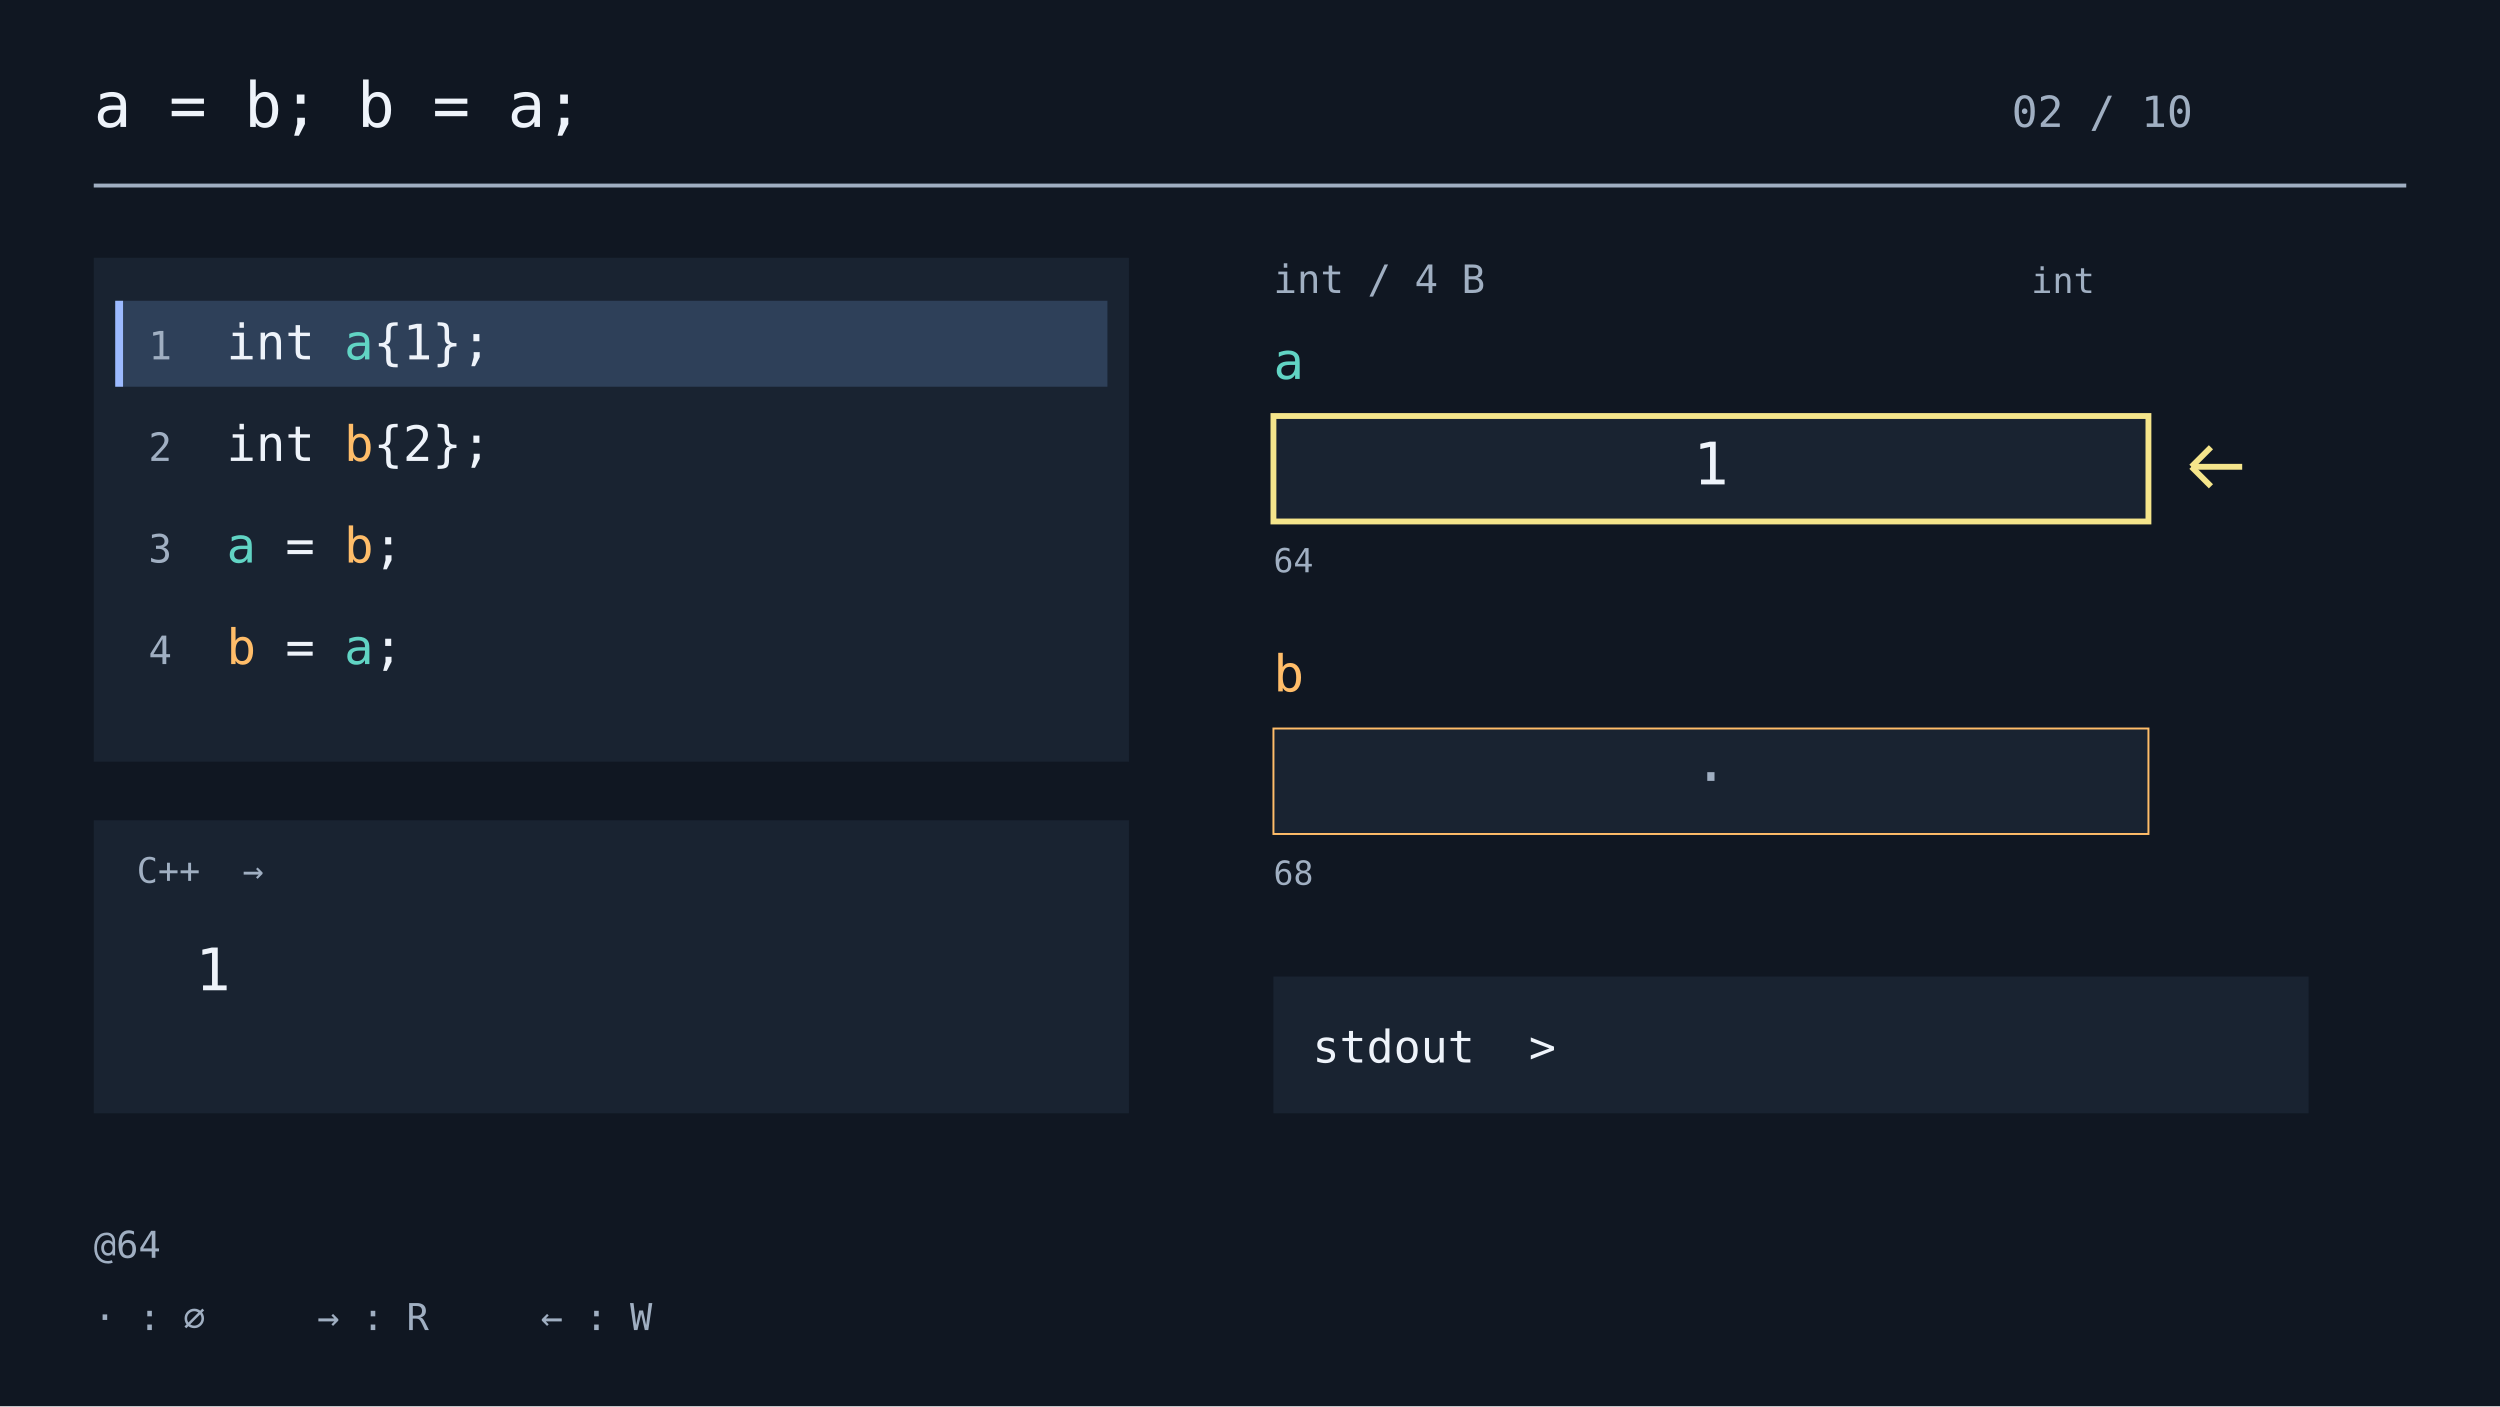
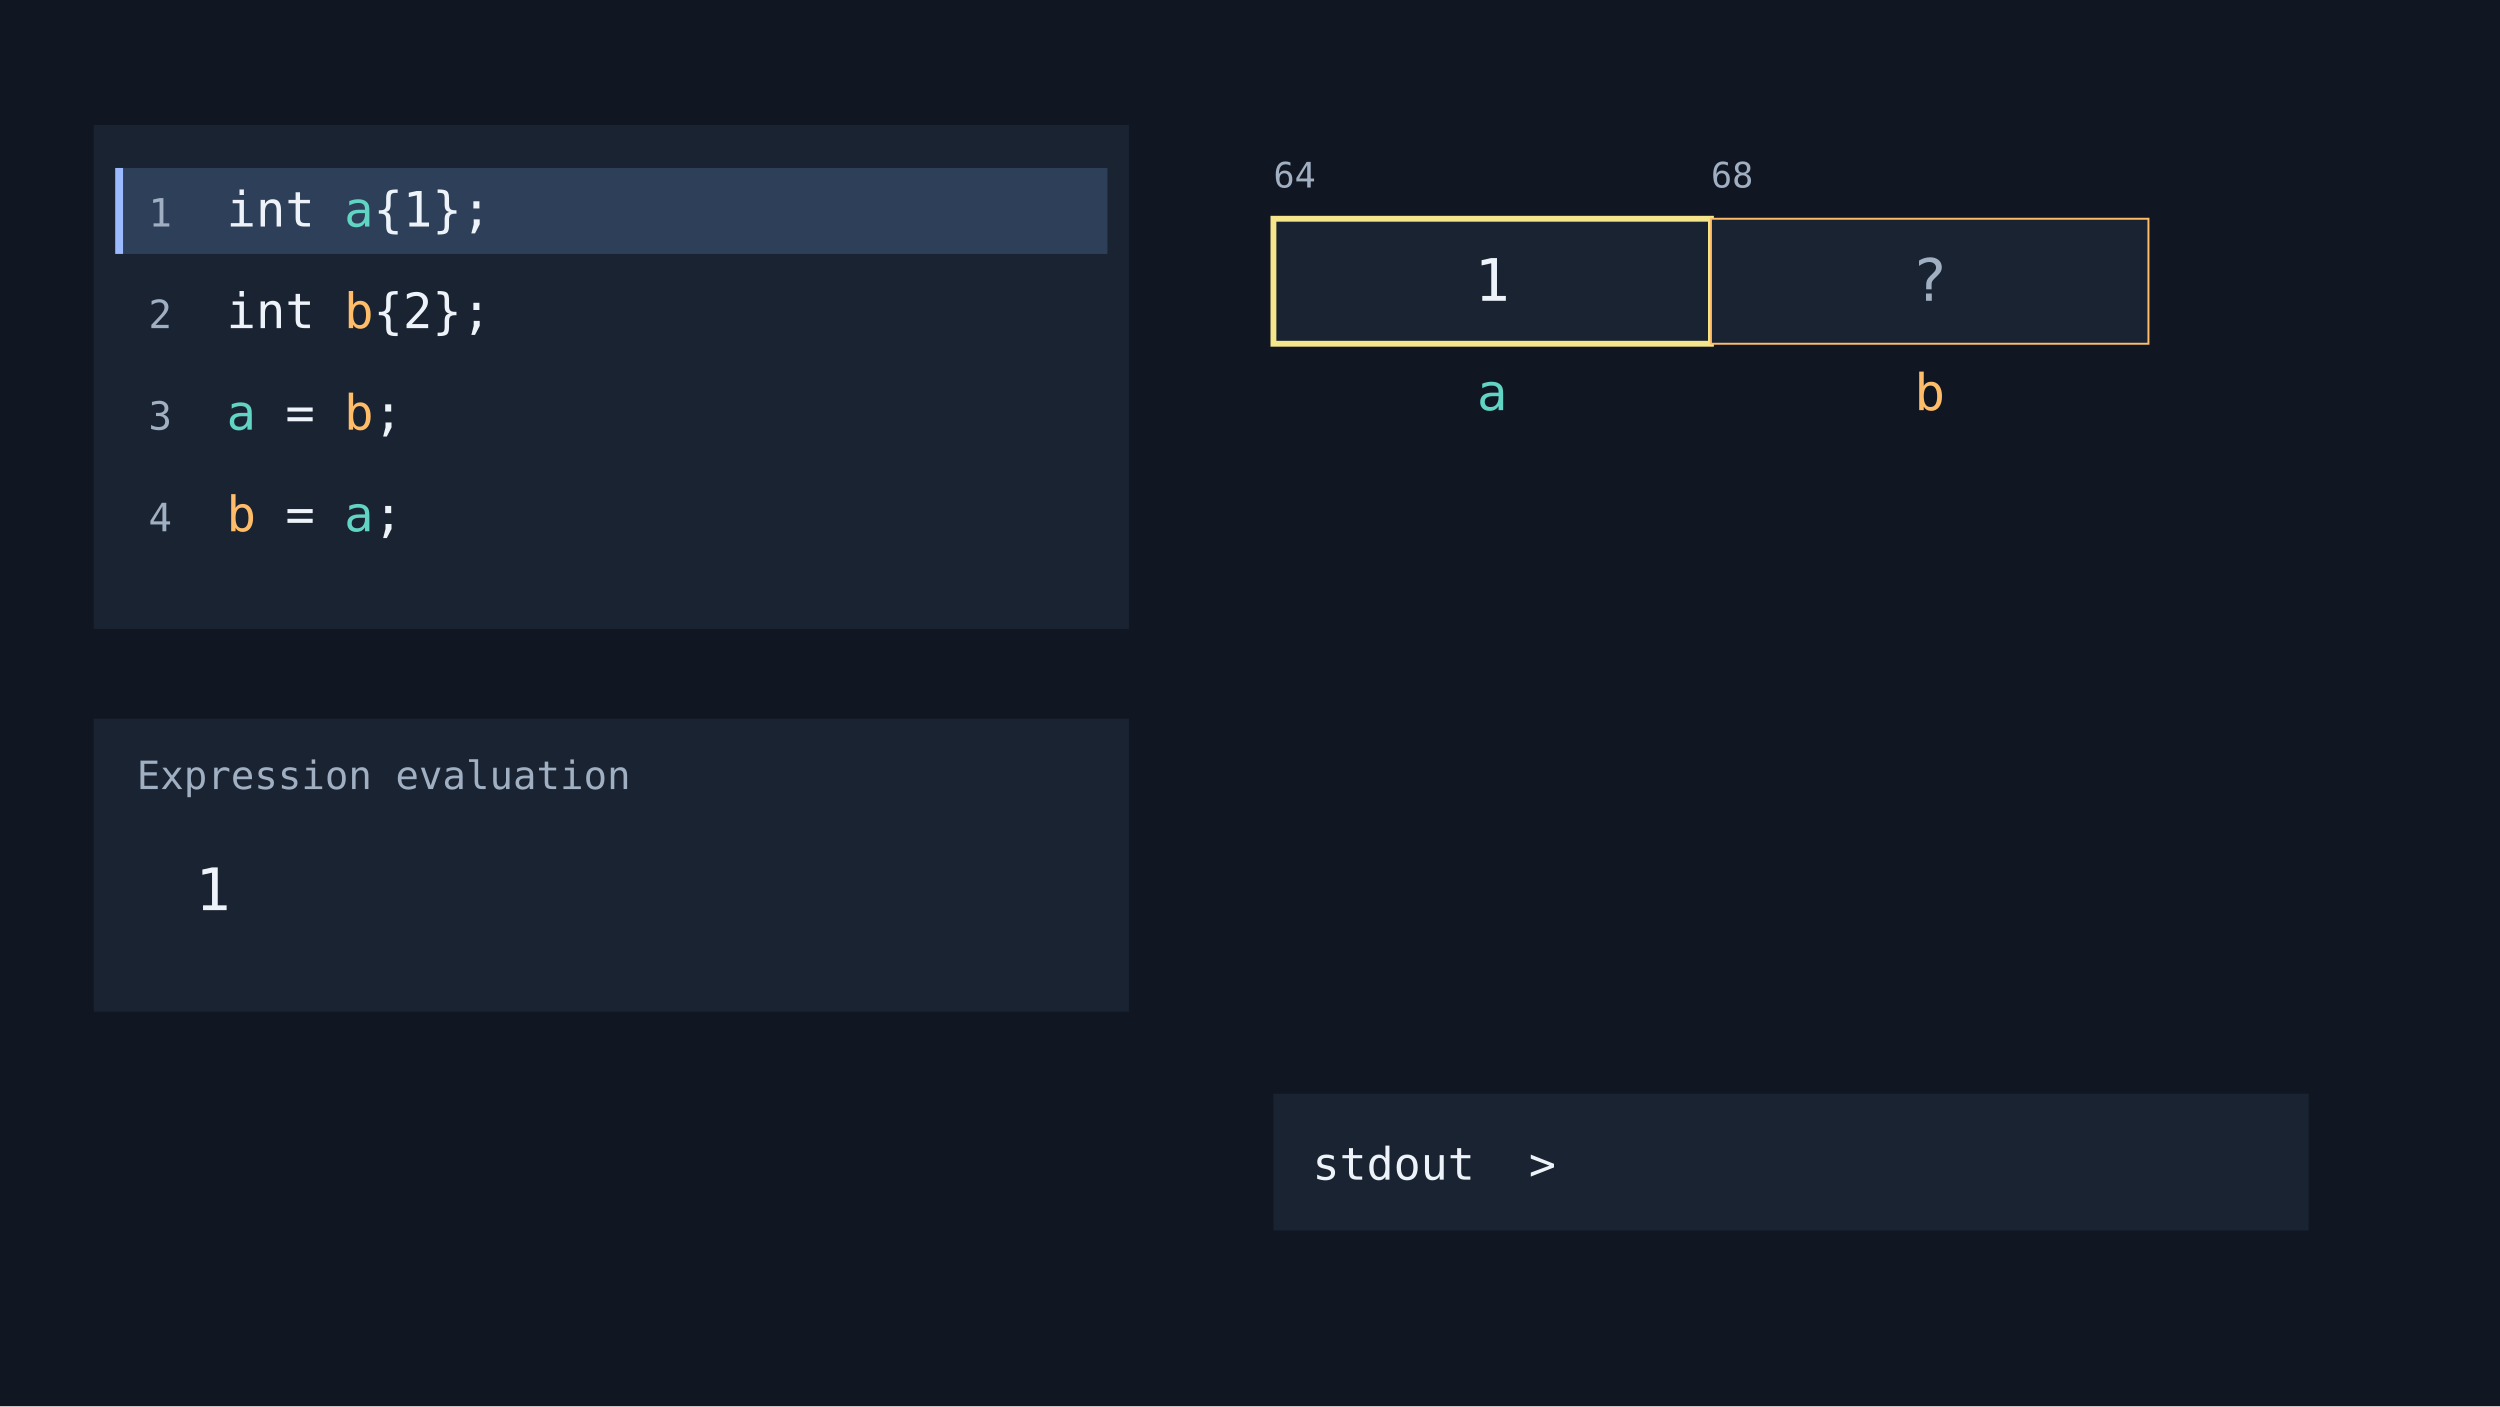
<svg xmlns="http://www.w3.org/2000/svg" viewBox="0 0 1280 720" width="1280" height="720" role="img">
  <rect x="0" y="0" width="1280" height="720" fill="#101722" stroke="none" stroke-width="1" />
-   <text x="48" y="65" font-family="DejaVu Sans Mono,monospace" font-size="32" fill="#eef3fa" xml:space="preserve">a = b; b = a;</text>
-   <text x="1030" y="65" font-family="DejaVu Sans Mono,monospace" font-size="22" fill="#a0afc2" xml:space="preserve">02 / 10</text>
-   <line x1="48" y1="95" x2="1232" y2="95" stroke="#a0afc2" stroke-width="2" />
-   <rect x="48" y="132" width="530" height="258" fill="#192331" stroke="none" stroke-width="1" />
-   <rect x="48" y="420" width="530" height="150" fill="#192331" stroke="none" stroke-width="1" />
-   <text x="70" y="452" font-family="DejaVu Sans Mono,monospace" font-size="18" fill="#a0afc2" xml:space="preserve">C++  →</text>
-   <text x="100" y="507" font-family="DejaVu Sans Mono,monospace" font-size="30" fill="#eef3fa" xml:space="preserve">1</text>
-   <text x="652" y="150" font-family="DejaVu Sans Mono,monospace" font-size="20" fill="#a0afc2" xml:space="preserve">int / 4 B</text>
-   <text x="1040" y="150" font-family="DejaVu Sans Mono,monospace" font-size="18" fill="#a0afc2" xml:space="preserve">int</text>
-   <rect x="59" y="154" width="508" height="44" fill="#2e4059" stroke="none" stroke-width="1" />
-   <rect x="59" y="154" width="4" height="44" fill="#9cbaff" stroke="none" stroke-width="1" />
-   <text x="76" y="184" font-family="DejaVu Sans Mono,monospace" font-size="20" fill="#a0afc2" xml:space="preserve">1</text>
-   <text x="116" y="184" font-family="DejaVu Sans Mono,monospace" font-size="25" fill="#eef3fa" xml:space="preserve" />
-   <text x="116.0" y="184" font-family="DejaVu Sans Mono,monospace" font-size="25" fill="#eef3fa" xml:space="preserve">int</text>
-   <text x="161.15" y="184" font-family="DejaVu Sans Mono,monospace" font-size="25" fill="#eef3fa" xml:space="preserve"> </text>
-   <text x="176.2" y="184" font-family="DejaVu Sans Mono,monospace" font-size="25" fill="#61d4c4" xml:space="preserve">a</text>
-   <text x="191.25" y="184" font-family="DejaVu Sans Mono,monospace" font-size="25" fill="#eef3fa" xml:space="preserve">{1};</text>
-   <text x="76" y="236" font-family="DejaVu Sans Mono,monospace" font-size="20" fill="#a0afc2" xml:space="preserve">2</text>
-   <text x="116" y="236" font-family="DejaVu Sans Mono,monospace" font-size="25" fill="#eef3fa" xml:space="preserve" />
-   <text x="116.0" y="236" font-family="DejaVu Sans Mono,monospace" font-size="25" fill="#eef3fa" xml:space="preserve">int</text>
-   <text x="161.15" y="236" font-family="DejaVu Sans Mono,monospace" font-size="25" fill="#eef3fa" xml:space="preserve"> </text>
-   <text x="176.2" y="236" font-family="DejaVu Sans Mono,monospace" font-size="25" fill="#ffbd69" xml:space="preserve">b</text>
-   <text x="191.25" y="236" font-family="DejaVu Sans Mono,monospace" font-size="25" fill="#eef3fa" xml:space="preserve">{2};</text>
-   <text x="76" y="288" font-family="DejaVu Sans Mono,monospace" font-size="20" fill="#a0afc2" xml:space="preserve">3</text>
-   <text x="116" y="288" font-family="DejaVu Sans Mono,monospace" font-size="25" fill="#eef3fa" xml:space="preserve" />
-   <text x="116.0" y="288" font-family="DejaVu Sans Mono,monospace" font-size="25" fill="#61d4c4" xml:space="preserve">a</text>
-   <text x="131.05" y="288" font-family="DejaVu Sans Mono,monospace" font-size="25" fill="#eef3fa" xml:space="preserve"> = </text>
-   <text x="176.2" y="288" font-family="DejaVu Sans Mono,monospace" font-size="25" fill="#ffbd69" xml:space="preserve">b</text>
-   <text x="191.25" y="288" font-family="DejaVu Sans Mono,monospace" font-size="25" fill="#eef3fa" xml:space="preserve">;</text>
-   <text x="76" y="340" font-family="DejaVu Sans Mono,monospace" font-size="20" fill="#a0afc2" xml:space="preserve">4</text>
-   <text x="116" y="340" font-family="DejaVu Sans Mono,monospace" font-size="25" fill="#eef3fa" xml:space="preserve" />
-   <text x="116.0" y="340" font-family="DejaVu Sans Mono,monospace" font-size="25" fill="#ffbd69" xml:space="preserve">b</text>
-   <text x="131.05" y="340" font-family="DejaVu Sans Mono,monospace" font-size="25" fill="#eef3fa" xml:space="preserve"> = </text>
-   <text x="176.2" y="340" font-family="DejaVu Sans Mono,monospace" font-size="25" fill="#61d4c4" xml:space="preserve">a</text>
-   <text x="191.25" y="340" font-family="DejaVu Sans Mono,monospace" font-size="25" fill="#eef3fa" xml:space="preserve">;</text>
-   <text x="652" y="194" font-family="DejaVu Sans Mono,monospace" font-size="26" fill="#61d4c4" xml:space="preserve">a</text>
-   <rect x="652" y="213" width="448" height="54" fill="#192331" stroke="#f5e58b" stroke-width="3" />
-   <text x="866.97" y="248" font-family="DejaVu Sans Mono,monospace" font-size="30" fill="#eef3fa" xml:space="preserve">1</text>
-   <text x="652" y="293" font-family="DejaVu Sans Mono,monospace" font-size="17" fill="#a0afc2" xml:space="preserve">64</text>
-   <line x1="1148" y1="239" x2="1122" y2="239" stroke="#f5e58b" stroke-width="3" />
-   <line x1="1122" y1="239" x2="1132" y2="229" stroke="#f5e58b" stroke-width="3" />
-   <line x1="1122" y1="239" x2="1132" y2="249" stroke="#f5e58b" stroke-width="3" />
-   <text x="652" y="354" font-family="DejaVu Sans Mono,monospace" font-size="26" fill="#ffbd69" xml:space="preserve">b</text>
-   <rect x="652" y="373" width="448" height="54" fill="#192331" stroke="#ffbd69" stroke-width="1" />
-   <text x="866.97" y="408" font-family="DejaVu Sans Mono,monospace" font-size="30" fill="#a0afc2" xml:space="preserve">·</text>
-   <text x="652" y="453" font-family="DejaVu Sans Mono,monospace" font-size="17" fill="#a0afc2" xml:space="preserve">68</text>
-   <rect x="652" y="500" width="530" height="70" fill="#192331" stroke="none" stroke-width="1" />
-   <text x="672" y="544" font-family="DejaVu Sans Mono,monospace" font-size="23" fill="#eef3fa" xml:space="preserve">stdout  &gt; </text>
-   <text x="48" y="644" font-family="DejaVu Sans Mono,monospace" font-size="19" fill="#a0afc2" xml:space="preserve">@64</text>
-   <text x="48" y="681" font-family="DejaVu Sans Mono,monospace" font-size="19" fill="#a0afc2" xml:space="preserve">· : ∅     → : R     ← : W</text>
+   <rect x="48" y="64" width="530" height="258" fill="#192331" stroke="none" stroke-width="1" />
+   <rect x="48" y="368" width="530" height="150" fill="#192331" stroke="none" stroke-width="1" />
+   <text x="70" y="404" font-family="DejaVu Sans Mono,monospace" font-size="20" fill="#a0afc2" xml:space="preserve">Expression evaluation</text>
+   <text x="100" y="466" font-family="DejaVu Sans Mono,monospace" font-size="30" fill="#eef3fa" xml:space="preserve">1</text>
+   <rect x="59" y="86" width="508" height="44" fill="#2e4059" stroke="none" stroke-width="1" />
+   <rect x="59" y="86" width="4" height="44" fill="#9cbaff" stroke="none" stroke-width="1" />
+   <text x="76" y="116" font-family="DejaVu Sans Mono,monospace" font-size="20" fill="#a0afc2" xml:space="preserve">1</text>
+   <text x="116" y="116" font-family="DejaVu Sans Mono,monospace" font-size="25" fill="#eef3fa" xml:space="preserve" />
+   <text x="116.0" y="116" font-family="DejaVu Sans Mono,monospace" font-size="25" fill="#eef3fa" xml:space="preserve">int</text>
+   <text x="161.15" y="116" font-family="DejaVu Sans Mono,monospace" font-size="25" fill="#eef3fa" xml:space="preserve"> </text>
+   <text x="176.2" y="116" font-family="DejaVu Sans Mono,monospace" font-size="25" fill="#61d4c4" xml:space="preserve">a</text>
+   <text x="191.25" y="116" font-family="DejaVu Sans Mono,monospace" font-size="25" fill="#eef3fa" xml:space="preserve">{1};</text>
+   <text x="76" y="168" font-family="DejaVu Sans Mono,monospace" font-size="20" fill="#a0afc2" xml:space="preserve">2</text>
+   <text x="116" y="168" font-family="DejaVu Sans Mono,monospace" font-size="25" fill="#eef3fa" xml:space="preserve" />
+   <text x="116.0" y="168" font-family="DejaVu Sans Mono,monospace" font-size="25" fill="#eef3fa" xml:space="preserve">int</text>
+   <text x="161.15" y="168" font-family="DejaVu Sans Mono,monospace" font-size="25" fill="#eef3fa" xml:space="preserve"> </text>
+   <text x="176.2" y="168" font-family="DejaVu Sans Mono,monospace" font-size="25" fill="#ffbd69" xml:space="preserve">b</text>
+   <text x="191.25" y="168" font-family="DejaVu Sans Mono,monospace" font-size="25" fill="#eef3fa" xml:space="preserve">{2};</text>
+   <text x="76" y="220" font-family="DejaVu Sans Mono,monospace" font-size="20" fill="#a0afc2" xml:space="preserve">3</text>
+   <text x="116" y="220" font-family="DejaVu Sans Mono,monospace" font-size="25" fill="#eef3fa" xml:space="preserve" />
+   <text x="116.0" y="220" font-family="DejaVu Sans Mono,monospace" font-size="25" fill="#61d4c4" xml:space="preserve">a</text>
+   <text x="131.05" y="220" font-family="DejaVu Sans Mono,monospace" font-size="25" fill="#eef3fa" xml:space="preserve"> = </text>
+   <text x="176.2" y="220" font-family="DejaVu Sans Mono,monospace" font-size="25" fill="#ffbd69" xml:space="preserve">b</text>
+   <text x="191.25" y="220" font-family="DejaVu Sans Mono,monospace" font-size="25" fill="#eef3fa" xml:space="preserve">;</text>
+   <text x="76" y="272" font-family="DejaVu Sans Mono,monospace" font-size="20" fill="#a0afc2" xml:space="preserve">4</text>
+   <text x="116" y="272" font-family="DejaVu Sans Mono,monospace" font-size="25" fill="#eef3fa" xml:space="preserve" />
+   <text x="116.0" y="272" font-family="DejaVu Sans Mono,monospace" font-size="25" fill="#ffbd69" xml:space="preserve">b</text>
+   <text x="131.05" y="272" font-family="DejaVu Sans Mono,monospace" font-size="25" fill="#eef3fa" xml:space="preserve"> = </text>
+   <text x="176.2" y="272" font-family="DejaVu Sans Mono,monospace" font-size="25" fill="#61d4c4" xml:space="preserve">a</text>
+   <text x="191.25" y="272" font-family="DejaVu Sans Mono,monospace" font-size="25" fill="#eef3fa" xml:space="preserve">;</text>
+   <text x="652" y="96" font-family="DejaVu Sans Mono,monospace" font-size="18" fill="#a0afc2" xml:space="preserve">64</text>
+   <text x="756.174" y="210" font-family="DejaVu Sans Mono,monospace" font-size="26" fill="#61d4c4" xml:space="preserve">a</text>
+   <rect x="652" y="112" width="224.0" height="64" fill="#192331" stroke="#f5e58b" stroke-width="3" />
+   <text x="754.97" y="154" font-family="DejaVu Sans Mono,monospace" font-size="30" fill="#eef3fa" xml:space="preserve">1</text>
+   <text x="876.0" y="96" font-family="DejaVu Sans Mono,monospace" font-size="18" fill="#a0afc2" xml:space="preserve">68</text>
+   <text x="980.174" y="210" font-family="DejaVu Sans Mono,monospace" font-size="26" fill="#ffbd69" xml:space="preserve">b</text>
+   <rect x="876.0" y="112" width="224.0" height="64" fill="#192331" stroke="#ffbd69" stroke-width="1" />
+   <text x="978.97" y="154" font-family="DejaVu Sans Mono,monospace" font-size="30" fill="#a0afc2" xml:space="preserve">?</text>
+   <rect x="652" y="560" width="530" height="70" fill="#192331" stroke="none" stroke-width="1" />
+   <text x="672" y="604" font-family="DejaVu Sans Mono,monospace" font-size="23" fill="#eef3fa" xml:space="preserve">stdout  &gt; </text>
</svg>
